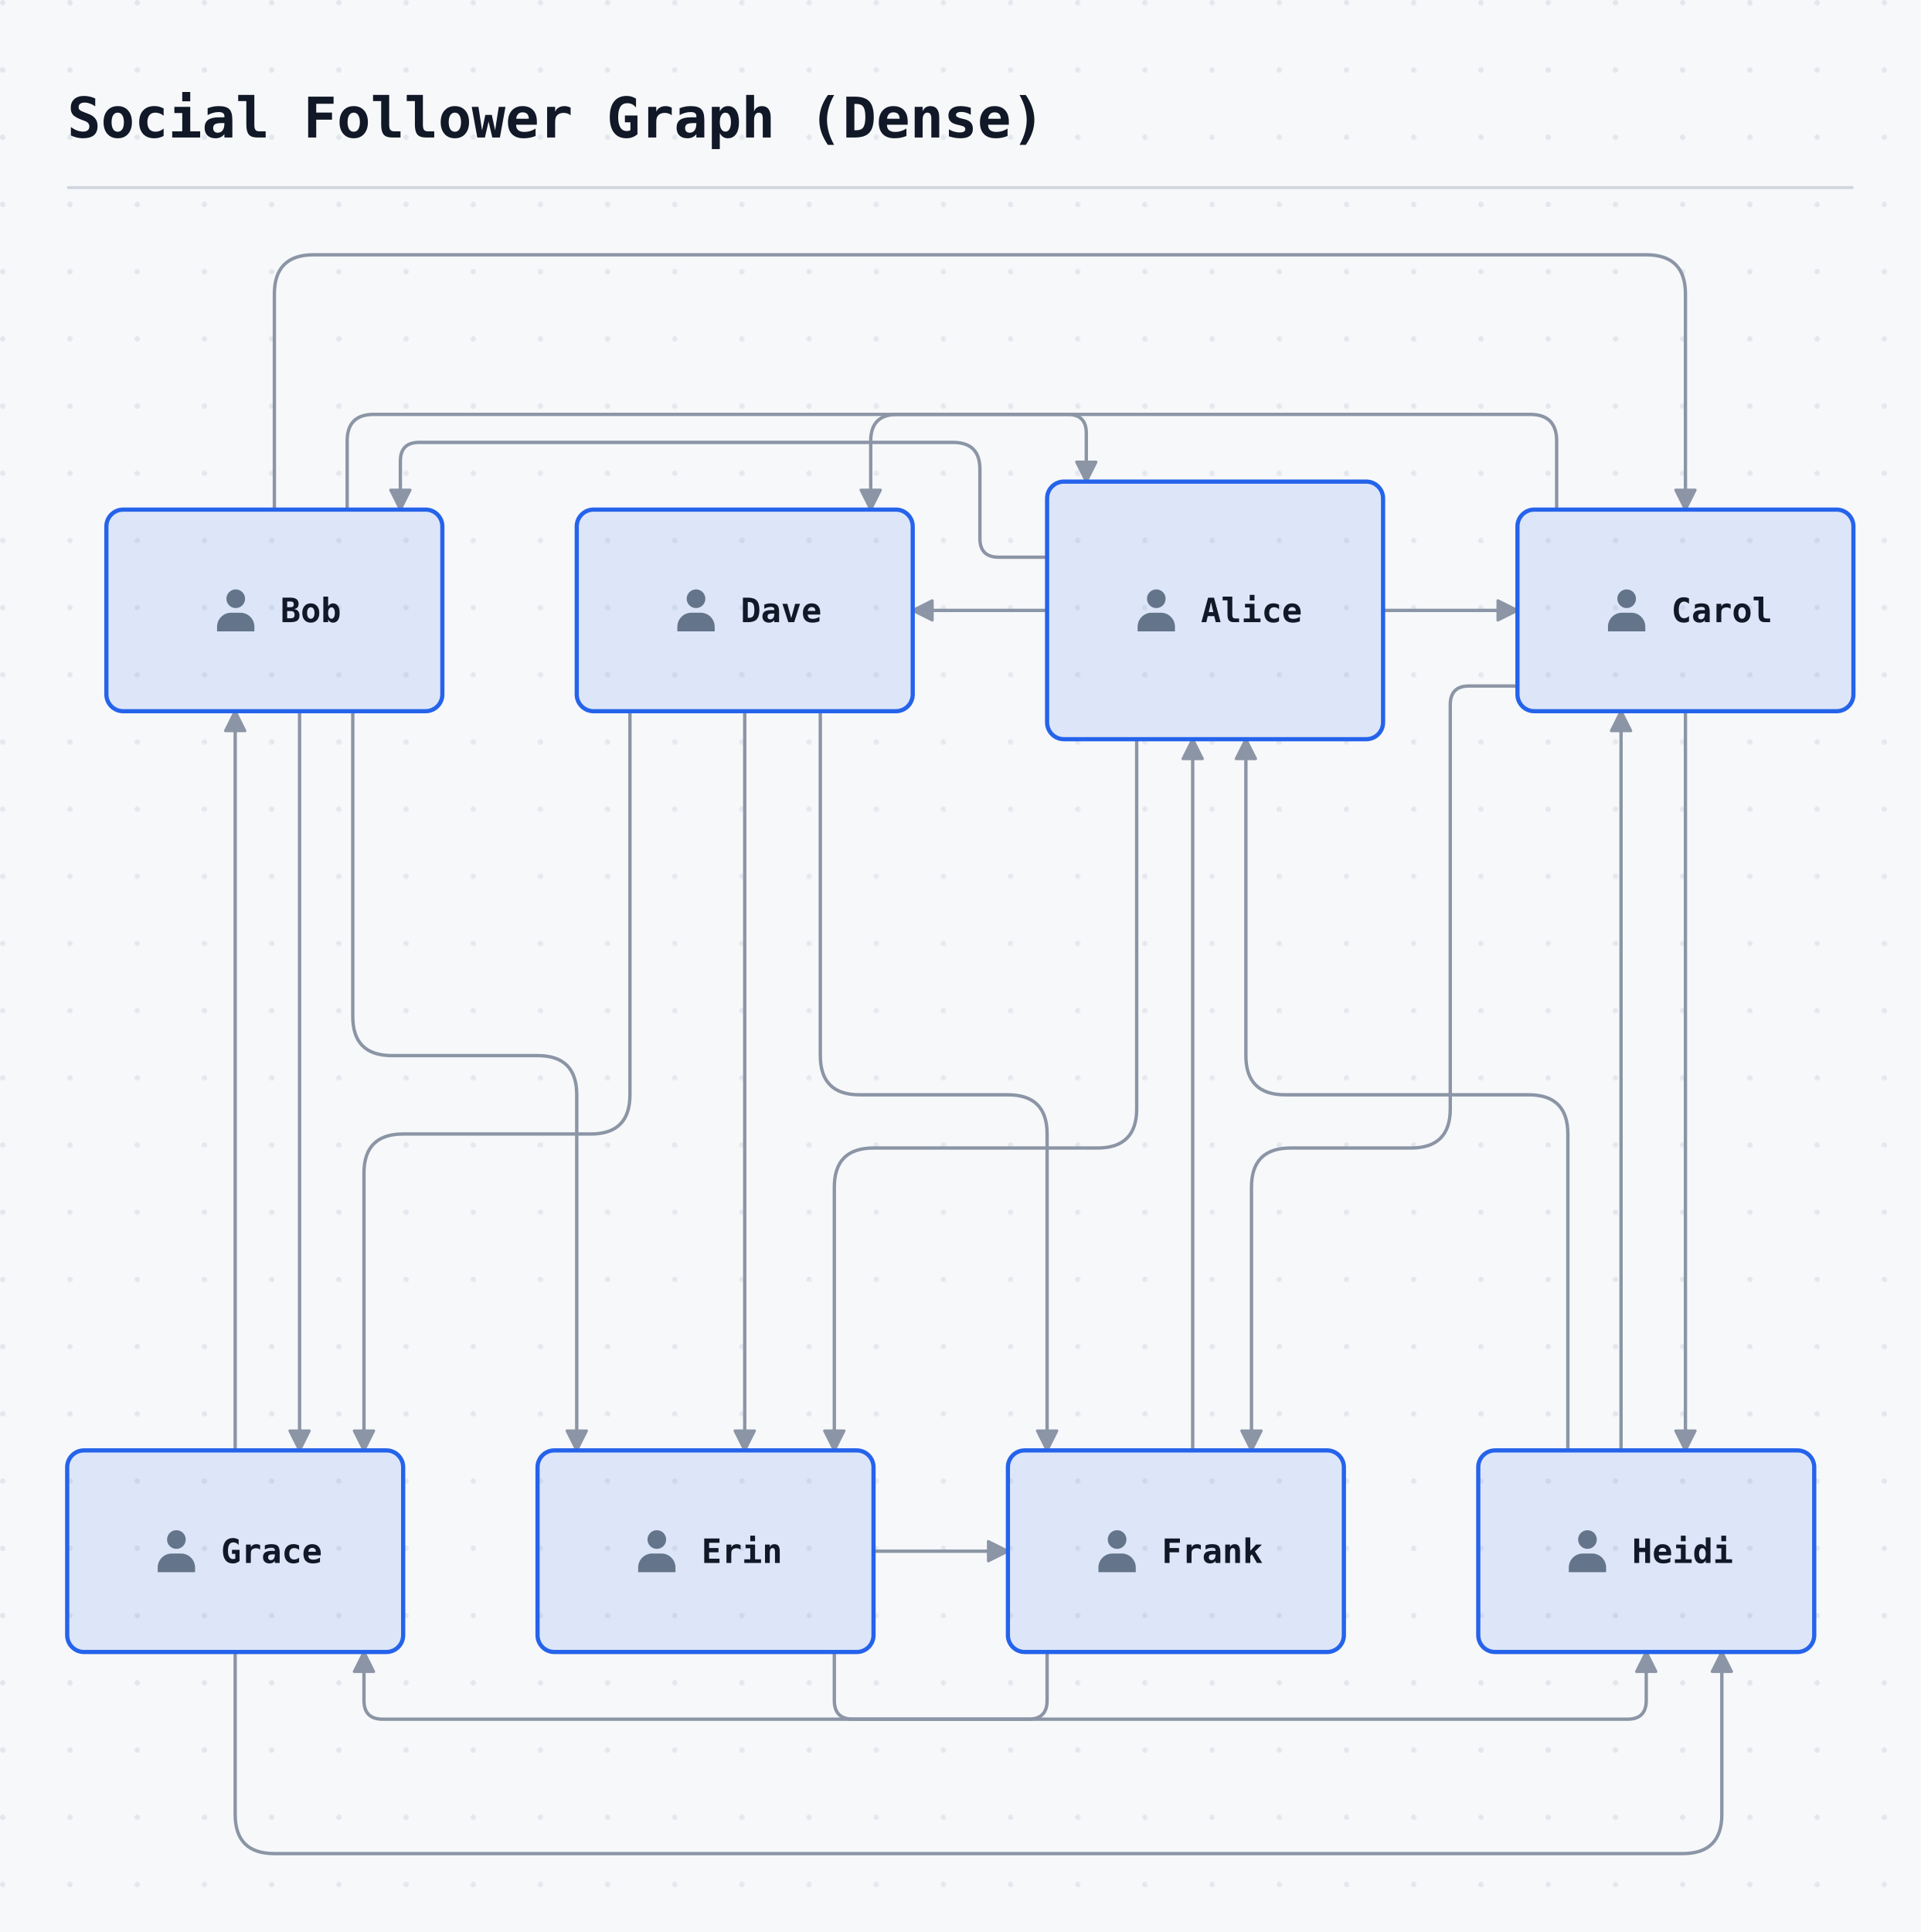
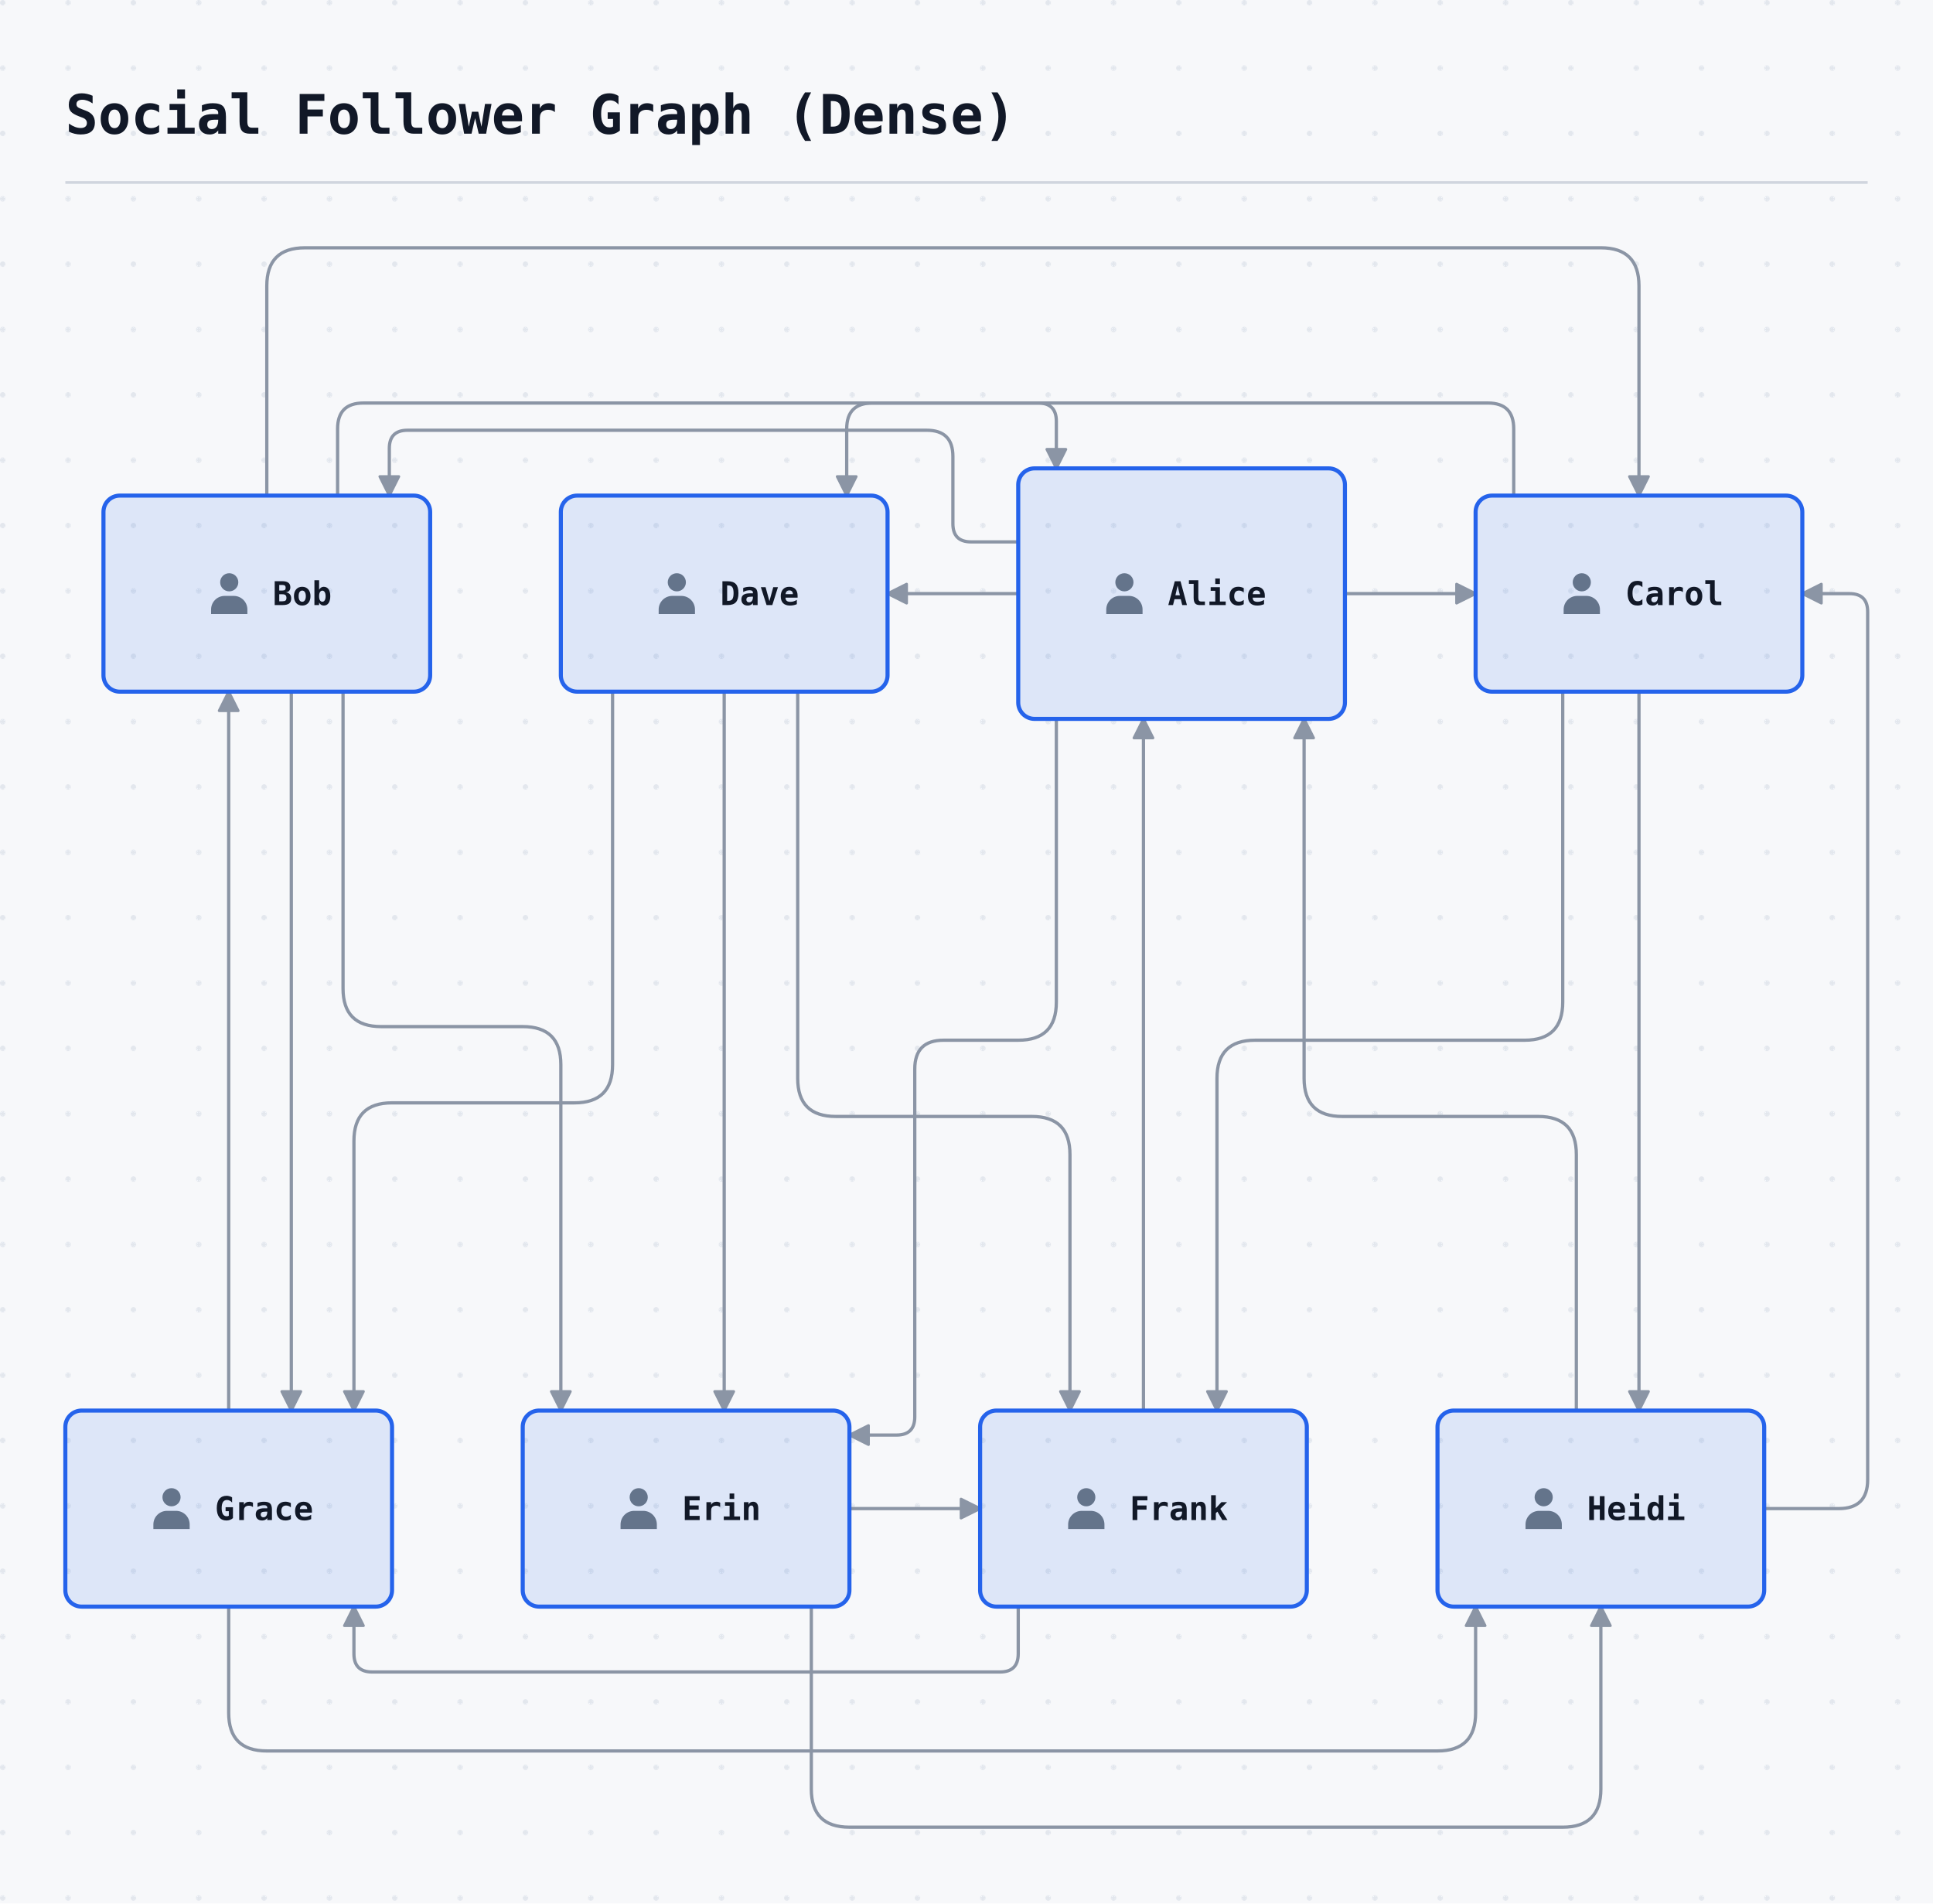
- <svg xmlns="http://www.w3.org/2000/svg" version="1.1" width="686" height="690" viewBox="0 0 686 690" font-family="JetBrains Mono, ui-monospace, SFMono-Regular, Menlo, Consolas, monospace">
+ <svg xmlns="http://www.w3.org/2000/svg" version="1.1" width="710" height="699" viewBox="0 0 710 699" font-family="JetBrains Mono, ui-monospace, SFMono-Regular, Menlo, Consolas, monospace">
  <defs>
    <pattern id="canvas-grid" width="24" height="24" patternUnits="userSpaceOnUse">
      <circle cx="1" cy="1" r="1" fill="#e3e7ed" />
    </pattern>
    <marker id="marker-arrow-0" viewBox="-1 -1 9 9" refX="7" refY="3.5" markerWidth="9" markerHeight="9" markerUnits="userSpaceOnUse" orient="auto-start-reverse">
      <path d="M0 0 L7 3.5 L0 7 Z" fill="#8b95a5" stroke="#8b95a5" stroke-width="1" stroke-linejoin="round" />
    </marker>
  </defs>
  <rect width="100%" height="100%" fill="#f7f8fa" />
  <rect width="100%" height="100%" fill="url(#canvas-grid)" />
  <text x="24.0" y="49.1" text-anchor="start" font-size="20" font-weight="bold" fill="#111827">Social Follower Graph (Dense)</text>
  <path d="M 374.0 199.0 L 356.7 199.0 Q 350.0 199.0 350.0 192.3 L 350.0 167.6 Q 350.0 158.0 340.4 158.0 L 149.7 158.0 Q 143.0 158.0 143.0 164.7 L 143.0 182.0" fill="none" stroke="#8b95a5" stroke-width="1.2" marker-end="url(#marker-arrow-0)" />
  <path d="M 494.0 218.0 L 542.0 218.0" fill="none" stroke="#8b95a5" stroke-width="1.2" marker-end="url(#marker-arrow-0)" />
  <path d="M 374.0 218.0 L 326.0 218.0" fill="none" stroke="#8b95a5" stroke-width="1.2" marker-end="url(#marker-arrow-0)" />
  <path d="M 124.0 182.0 L 124.0 157.5 Q 124.0 148.0 133.5 148.0 L 381.3 148.0 Q 388.0 148.0 388.0 154.7 L 388.0 172.0" fill="none" stroke="#8b95a5" stroke-width="1.2" marker-end="url(#marker-arrow-0)" />
  <path d="M 98.0 182.0 L 98.0 105.0 Q 98.0 91.0 112.0 91.0 L 588.0 91.0 Q 602.0 91.0 602.0 105.0 L 602.0 182.0" fill="none" stroke="#8b95a5" stroke-width="1.2" marker-end="url(#marker-arrow-0)" />
  <path d="M 126.0 254.0 L 126.0 363.0 Q 126.0 377.0 140.0 377.0 L 192.0 377.0 Q 206.0 377.0 206.0 391.0 L 206.0 518.0" fill="none" stroke="#8b95a5" stroke-width="1.2" marker-end="url(#marker-arrow-0)" />
  <path d="M 556.0 182.0 L 556.0 157.5 Q 556.0 148.0 546.5 148.0 L 320.5 148.0 Q 311.0 148.0 311.0 157.5 L 311.0 182.0" fill="none" stroke="#8b95a5" stroke-width="1.2" marker-end="url(#marker-arrow-0)" />
-   <path d="M 542.0 245.0 L 524.7 245.0 Q 518.0 245.0 518.0 251.7 L 518.0 396.0 Q 518.0 410.0 504.0 410.0 L 461.0 410.0 Q 447.0 410.0 447.0 424.0 L 447.0 518.0" fill="none" stroke="#8b95a5" stroke-width="1.2" marker-end="url(#marker-arrow-0)" />
+   <path d="M 574.0 254.0 L 574.0 368.0 Q 574.0 382.0 560.0 382.0 L 461.0 382.0 Q 447.0 382.0 447.0 396.0 L 447.0 518.0" fill="none" stroke="#8b95a5" stroke-width="1.2" marker-end="url(#marker-arrow-0)" />
  <path d="M 266.0 254.0 L 266.0 518.0" fill="none" stroke="#8b95a5" stroke-width="1.2" marker-end="url(#marker-arrow-0)" />
  <path d="M 225.0 254.0 L 225.0 391.0 Q 225.0 405.0 211.0 405.0 L 144.0 405.0 Q 130.0 405.0 130.0 419.0 L 130.0 518.0" fill="none" stroke="#8b95a5" stroke-width="1.2" marker-end="url(#marker-arrow-0)" />
  <path d="M 312.0 554.0 L 360.0 554.0" fill="none" stroke="#8b95a5" stroke-width="1.2" marker-end="url(#marker-arrow-0)" />
-   <path d="M 298.0 590.0 L 298.0 607.3 Q 298.0 614.0 304.7 614.0 L 581.3 614.0 Q 588.0 614.0 588.0 607.3 L 588.0 590.0" fill="none" stroke="#8b95a5" stroke-width="1.2" marker-end="url(#marker-arrow-0)" />
+   <path d="M 298.0 590.0 L 298.0 657.0 Q 298.0 671.0 312.0 671.0 L 574.0 671.0 Q 588.0 671.0 588.0 657.0 L 588.0 590.0" fill="none" stroke="#8b95a5" stroke-width="1.2" marker-end="url(#marker-arrow-0)" />
  <path d="M 374.0 590.0 L 374.0 607.3 Q 374.0 614.0 367.3 614.0 L 136.7 614.0 Q 130.0 614.0 130.0 607.3 L 130.0 590.0" fill="none" stroke="#8b95a5" stroke-width="1.2" marker-end="url(#marker-arrow-0)" />
-   <path d="M 426.0 518.0 L 426.0 264.0" fill="none" stroke="#8b95a5" stroke-width="1.2" marker-end="url(#marker-arrow-0)" />
-   <path d="M 84.0 590.0 L 84.0 648.0 Q 84.0 662.0 98.0 662.0 L 601.0 662.0 Q 615.0 662.0 615.0 648.0 L 615.0 590.0" fill="none" stroke="#8b95a5" stroke-width="1.2" marker-end="url(#marker-arrow-0)" />
+   <path d="M 420.0 518.0 L 420.0 264.0" fill="none" stroke="#8b95a5" stroke-width="1.2" marker-end="url(#marker-arrow-0)" />
+   <path d="M 84.0 590.0 L 84.0 629.0 Q 84.0 643.0 98.0 643.0 L 528.0 643.0 Q 542.0 643.0 542.0 629.0 L 542.0 590.0" fill="none" stroke="#8b95a5" stroke-width="1.2" marker-end="url(#marker-arrow-0)" />
  <path d="M 84.0 518.0 L 84.0 254.0" fill="none" stroke="#8b95a5" stroke-width="1.2" marker-end="url(#marker-arrow-0)" />
-   <path d="M 560.0 518.0 L 560.0 405.0 Q 560.0 391.0 546.0 391.0 L 459.0 391.0 Q 445.0 391.0 445.0 377.0 L 445.0 264.0" fill="none" stroke="#8b95a5" stroke-width="1.2" marker-end="url(#marker-arrow-0)" />
-   <path d="M 579.0 518.0 L 579.0 254.0" fill="none" stroke="#8b95a5" stroke-width="1.2" marker-end="url(#marker-arrow-0)" />
-   <path d="M 406.0 264.0 L 406.0 396.0 Q 406.0 410.0 392.0 410.0 L 312.0 410.0 Q 298.0 410.0 298.0 424.0 L 298.0 518.0" fill="none" stroke="#8b95a5" stroke-width="1.2" marker-end="url(#marker-arrow-0)" />
+   <path d="M 579.0 518.0 L 579.0 424.0 Q 579.0 410.0 565.0 410.0 L 493.0 410.0 Q 479.0 410.0 479.0 396.0 L 479.0 264.0" fill="none" stroke="#8b95a5" stroke-width="1.2" marker-end="url(#marker-arrow-0)" />
+   <path d="M 648.0 554.0 L 675.4 554.0 Q 686.0 554.0 686.0 543.4 L 686.0 224.7 Q 686.0 218.0 679.3 218.0 L 662.0 218.0" fill="none" stroke="#8b95a5" stroke-width="1.2" marker-end="url(#marker-arrow-0)" />
+   <path d="M 388.0 264.0 L 388.0 368.0 Q 388.0 382.0 374.0 382.0 L 346.6 382.0 Q 336.0 382.0 336.0 392.6 L 336.0 520.3 Q 336.0 527.0 329.3 527.0 L 312.0 527.0" fill="none" stroke="#8b95a5" stroke-width="1.2" marker-end="url(#marker-arrow-0)" />
  <path d="M 107.0 254.0 L 107.0 518.0" fill="none" stroke="#8b95a5" stroke-width="1.2" marker-end="url(#marker-arrow-0)" />
  <path d="M 602.0 254.0 L 602.0 518.0" fill="none" stroke="#8b95a5" stroke-width="1.2" marker-end="url(#marker-arrow-0)" />
-   <path d="M 293.0 254.0 L 293.0 377.0 Q 293.0 391.0 307.0 391.0 L 360.0 391.0 Q 374.0 391.0 374.0 405.0 L 374.0 518.0" fill="none" stroke="#8b95a5" stroke-width="1.2" marker-end="url(#marker-arrow-0)" />
+   <path d="M 293.0 254.0 L 293.0 396.0 Q 293.0 410.0 307.0 410.0 L 379.0 410.0 Q 393.0 410.0 393.0 424.0 L 393.0 518.0" fill="none" stroke="#8b95a5" stroke-width="1.2" marker-end="url(#marker-arrow-0)" />
  <rect fill="#2563eb" fill-opacity="0.122" stroke="#2563eb" stroke-width="1.5" x="374.0" y="172.0" width="120.0" height="92.0" rx="6.0" />
  <svg class="node-tech-icon" x="403.0" y="208.0" width="20.0" height="20.0" viewBox="0 0 24 24" preserveAspectRatio="xMidYMid meet">
    <g>
      <circle cx="12" cy="7" r="4" fill="#64748b" />
      <path fill="#64748b" d="M4 21v-2a6 6 0 0 1 6-6h4a6 6 0 0 1 6 6v2H4z" />
    </g>
  </svg>
  <text x="447.0" y="222.2" text-anchor="middle" font-size="12" font-weight="bold" fill="#111827">
    <tspan>Alice</tspan>
  </text>
  <rect fill="#2563eb" fill-opacity="0.122" stroke="#2563eb" stroke-width="1.5" x="38.0" y="182.0" width="120.0" height="72.0" rx="6.0" />
  <svg class="node-tech-icon" x="74.2" y="208.0" width="20.0" height="20.0" viewBox="0 0 24 24" preserveAspectRatio="xMidYMid meet">
    <g>
      <circle cx="12" cy="7" r="4" fill="#64748b" />
      <path fill="#64748b" d="M4 21v-2a6 6 0 0 1 6-6h4a6 6 0 0 1 6 6v2H4z" />
    </g>
  </svg>
  <text x="111.0" y="222.2" text-anchor="middle" font-size="12" font-weight="bold" fill="#111827">
    <tspan>Bob</tspan>
  </text>
  <rect fill="#2563eb" fill-opacity="0.122" stroke="#2563eb" stroke-width="1.5" x="542.0" y="182.0" width="120.0" height="72.0" rx="6.0" />
  <svg class="node-tech-icon" x="571.0" y="208.0" width="20.0" height="20.0" viewBox="0 0 24 24" preserveAspectRatio="xMidYMid meet">
    <g>
      <circle cx="12" cy="7" r="4" fill="#64748b" />
      <path fill="#64748b" d="M4 21v-2a6 6 0 0 1 6-6h4a6 6 0 0 1 6 6v2H4z" />
    </g>
  </svg>
  <text x="615.0" y="222.2" text-anchor="middle" font-size="12" font-weight="bold" fill="#111827">
    <tspan>Carol</tspan>
  </text>
  <rect fill="#2563eb" fill-opacity="0.122" stroke="#2563eb" stroke-width="1.5" x="206.0" y="182.0" width="120.0" height="72.0" rx="6.0" />
  <svg class="node-tech-icon" x="238.6" y="208.0" width="20.0" height="20.0" viewBox="0 0 24 24" preserveAspectRatio="xMidYMid meet">
    <g>
      <circle cx="12" cy="7" r="4" fill="#64748b" />
      <path fill="#64748b" d="M4 21v-2a6 6 0 0 1 6-6h4a6 6 0 0 1 6 6v2H4z" />
    </g>
  </svg>
  <text x="279.0" y="222.2" text-anchor="middle" font-size="12" font-weight="bold" fill="#111827">
    <tspan>Dave</tspan>
  </text>
  <rect fill="#2563eb" fill-opacity="0.122" stroke="#2563eb" stroke-width="1.5" x="192.0" y="518.0" width="120.0" height="72.0" rx="6.0" />
  <svg class="node-tech-icon" x="224.6" y="544.0" width="20.0" height="20.0" viewBox="0 0 24 24" preserveAspectRatio="xMidYMid meet">
    <g>
      <circle cx="12" cy="7" r="4" fill="#64748b" />
      <path fill="#64748b" d="M4 21v-2a6 6 0 0 1 6-6h4a6 6 0 0 1 6 6v2H4z" />
    </g>
  </svg>
  <text x="265.0" y="558.2" text-anchor="middle" font-size="12" font-weight="bold" fill="#111827">
    <tspan>Erin</tspan>
  </text>
  <rect fill="#2563eb" fill-opacity="0.122" stroke="#2563eb" stroke-width="1.5" x="360.0" y="518.0" width="120.0" height="72.0" rx="6.0" />
  <svg class="node-tech-icon" x="389.0" y="544.0" width="20.0" height="20.0" viewBox="0 0 24 24" preserveAspectRatio="xMidYMid meet">
    <g>
      <circle cx="12" cy="7" r="4" fill="#64748b" />
      <path fill="#64748b" d="M4 21v-2a6 6 0 0 1 6-6h4a6 6 0 0 1 6 6v2H4z" />
    </g>
  </svg>
  <text x="433.0" y="558.2" text-anchor="middle" font-size="12" font-weight="bold" fill="#111827">
    <tspan>Frank</tspan>
  </text>
  <rect fill="#2563eb" fill-opacity="0.122" stroke="#2563eb" stroke-width="1.5" x="24.0" y="518.0" width="120.0" height="72.0" rx="6.0" />
  <svg class="node-tech-icon" x="53.0" y="544.0" width="20.0" height="20.0" viewBox="0 0 24 24" preserveAspectRatio="xMidYMid meet">
    <g>
      <circle cx="12" cy="7" r="4" fill="#64748b" />
      <path fill="#64748b" d="M4 21v-2a6 6 0 0 1 6-6h4a6 6 0 0 1 6 6v2H4z" />
    </g>
  </svg>
  <text x="97.0" y="558.2" text-anchor="middle" font-size="12" font-weight="bold" fill="#111827">
    <tspan>Grace</tspan>
  </text>
  <rect fill="#2563eb" fill-opacity="0.122" stroke="#2563eb" stroke-width="1.5" x="528.0" y="518.0" width="120.0" height="72.0" rx="6.0" />
  <svg class="node-tech-icon" x="557.0" y="544.0" width="20.0" height="20.0" viewBox="0 0 24 24" preserveAspectRatio="xMidYMid meet">
    <g>
      <circle cx="12" cy="7" r="4" fill="#64748b" />
      <path fill="#64748b" d="M4 21v-2a6 6 0 0 1 6-6h4a6 6 0 0 1 6 6v2H4z" />
    </g>
  </svg>
  <text x="601.0" y="558.2" text-anchor="middle" font-size="12" font-weight="bold" fill="#111827">
    <tspan>Heidi</tspan>
  </text>
-   <line x1="24.0" y1="67.0" x2="662.0" y2="67.0" stroke="#d0d5de" stroke-width="1" />
+   <line x1="24.0" y1="67.0" x2="686.0" y2="67.0" stroke="#d0d5de" stroke-width="1" />
</svg>
